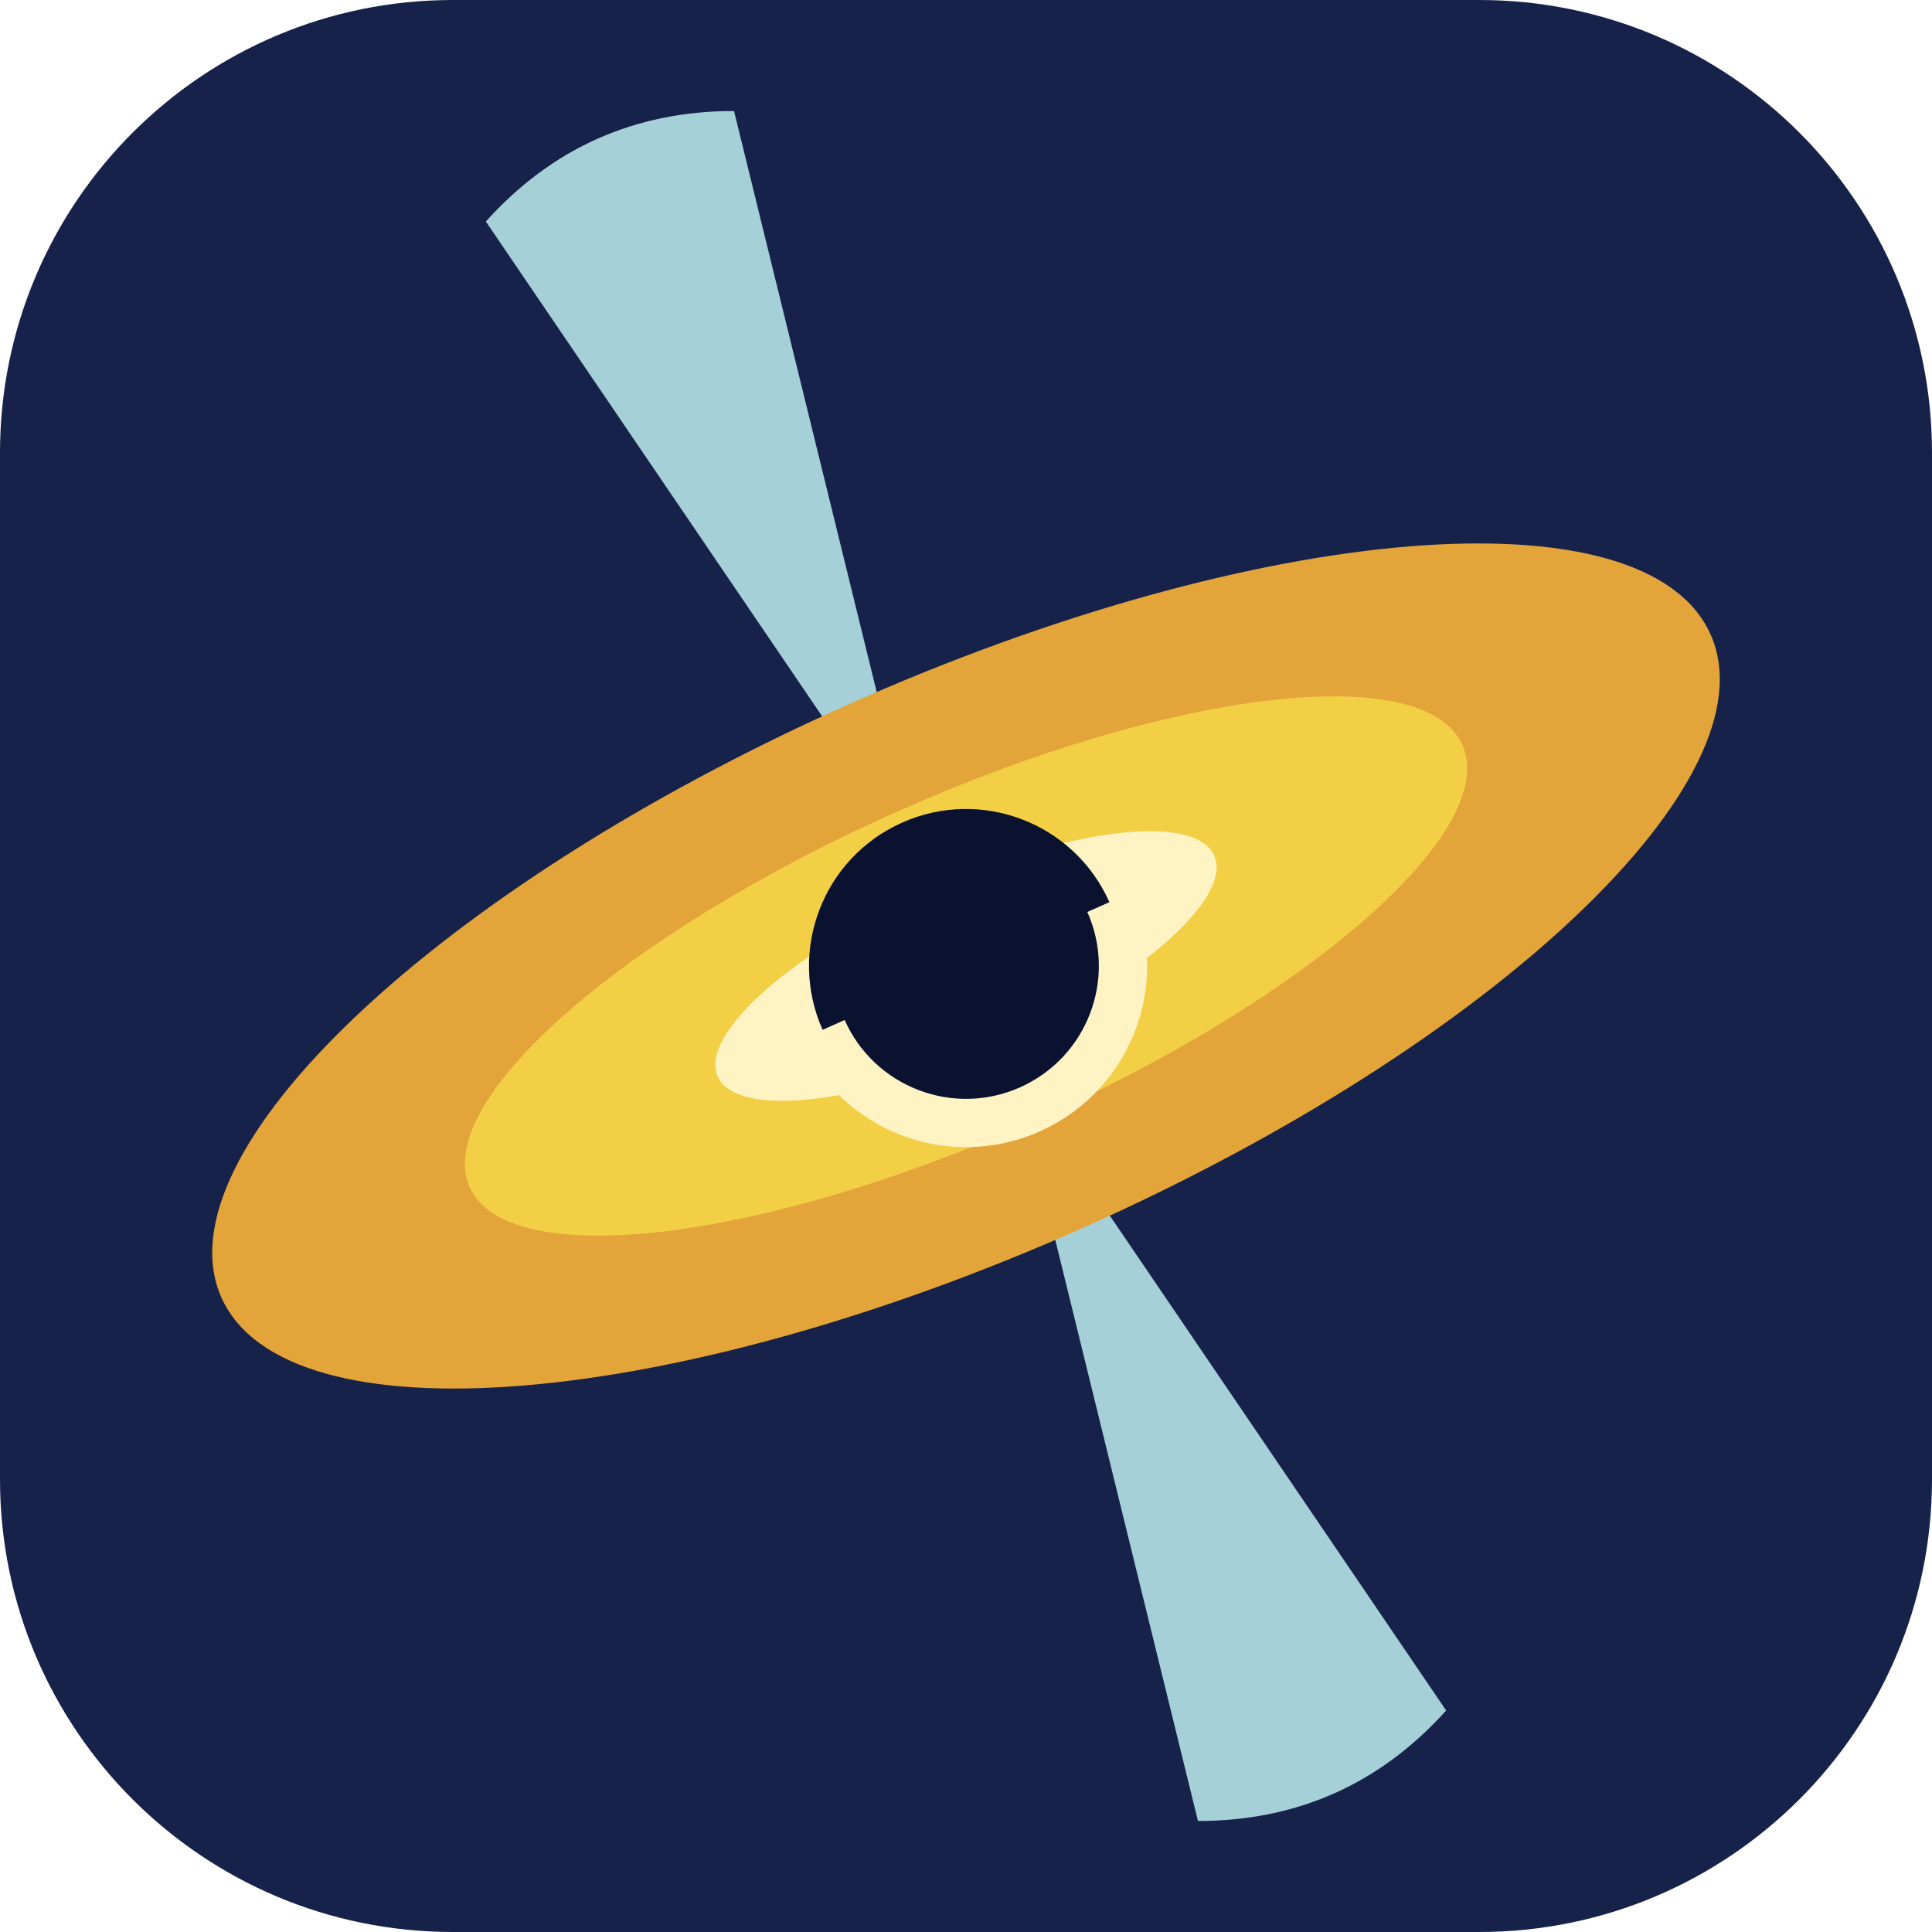
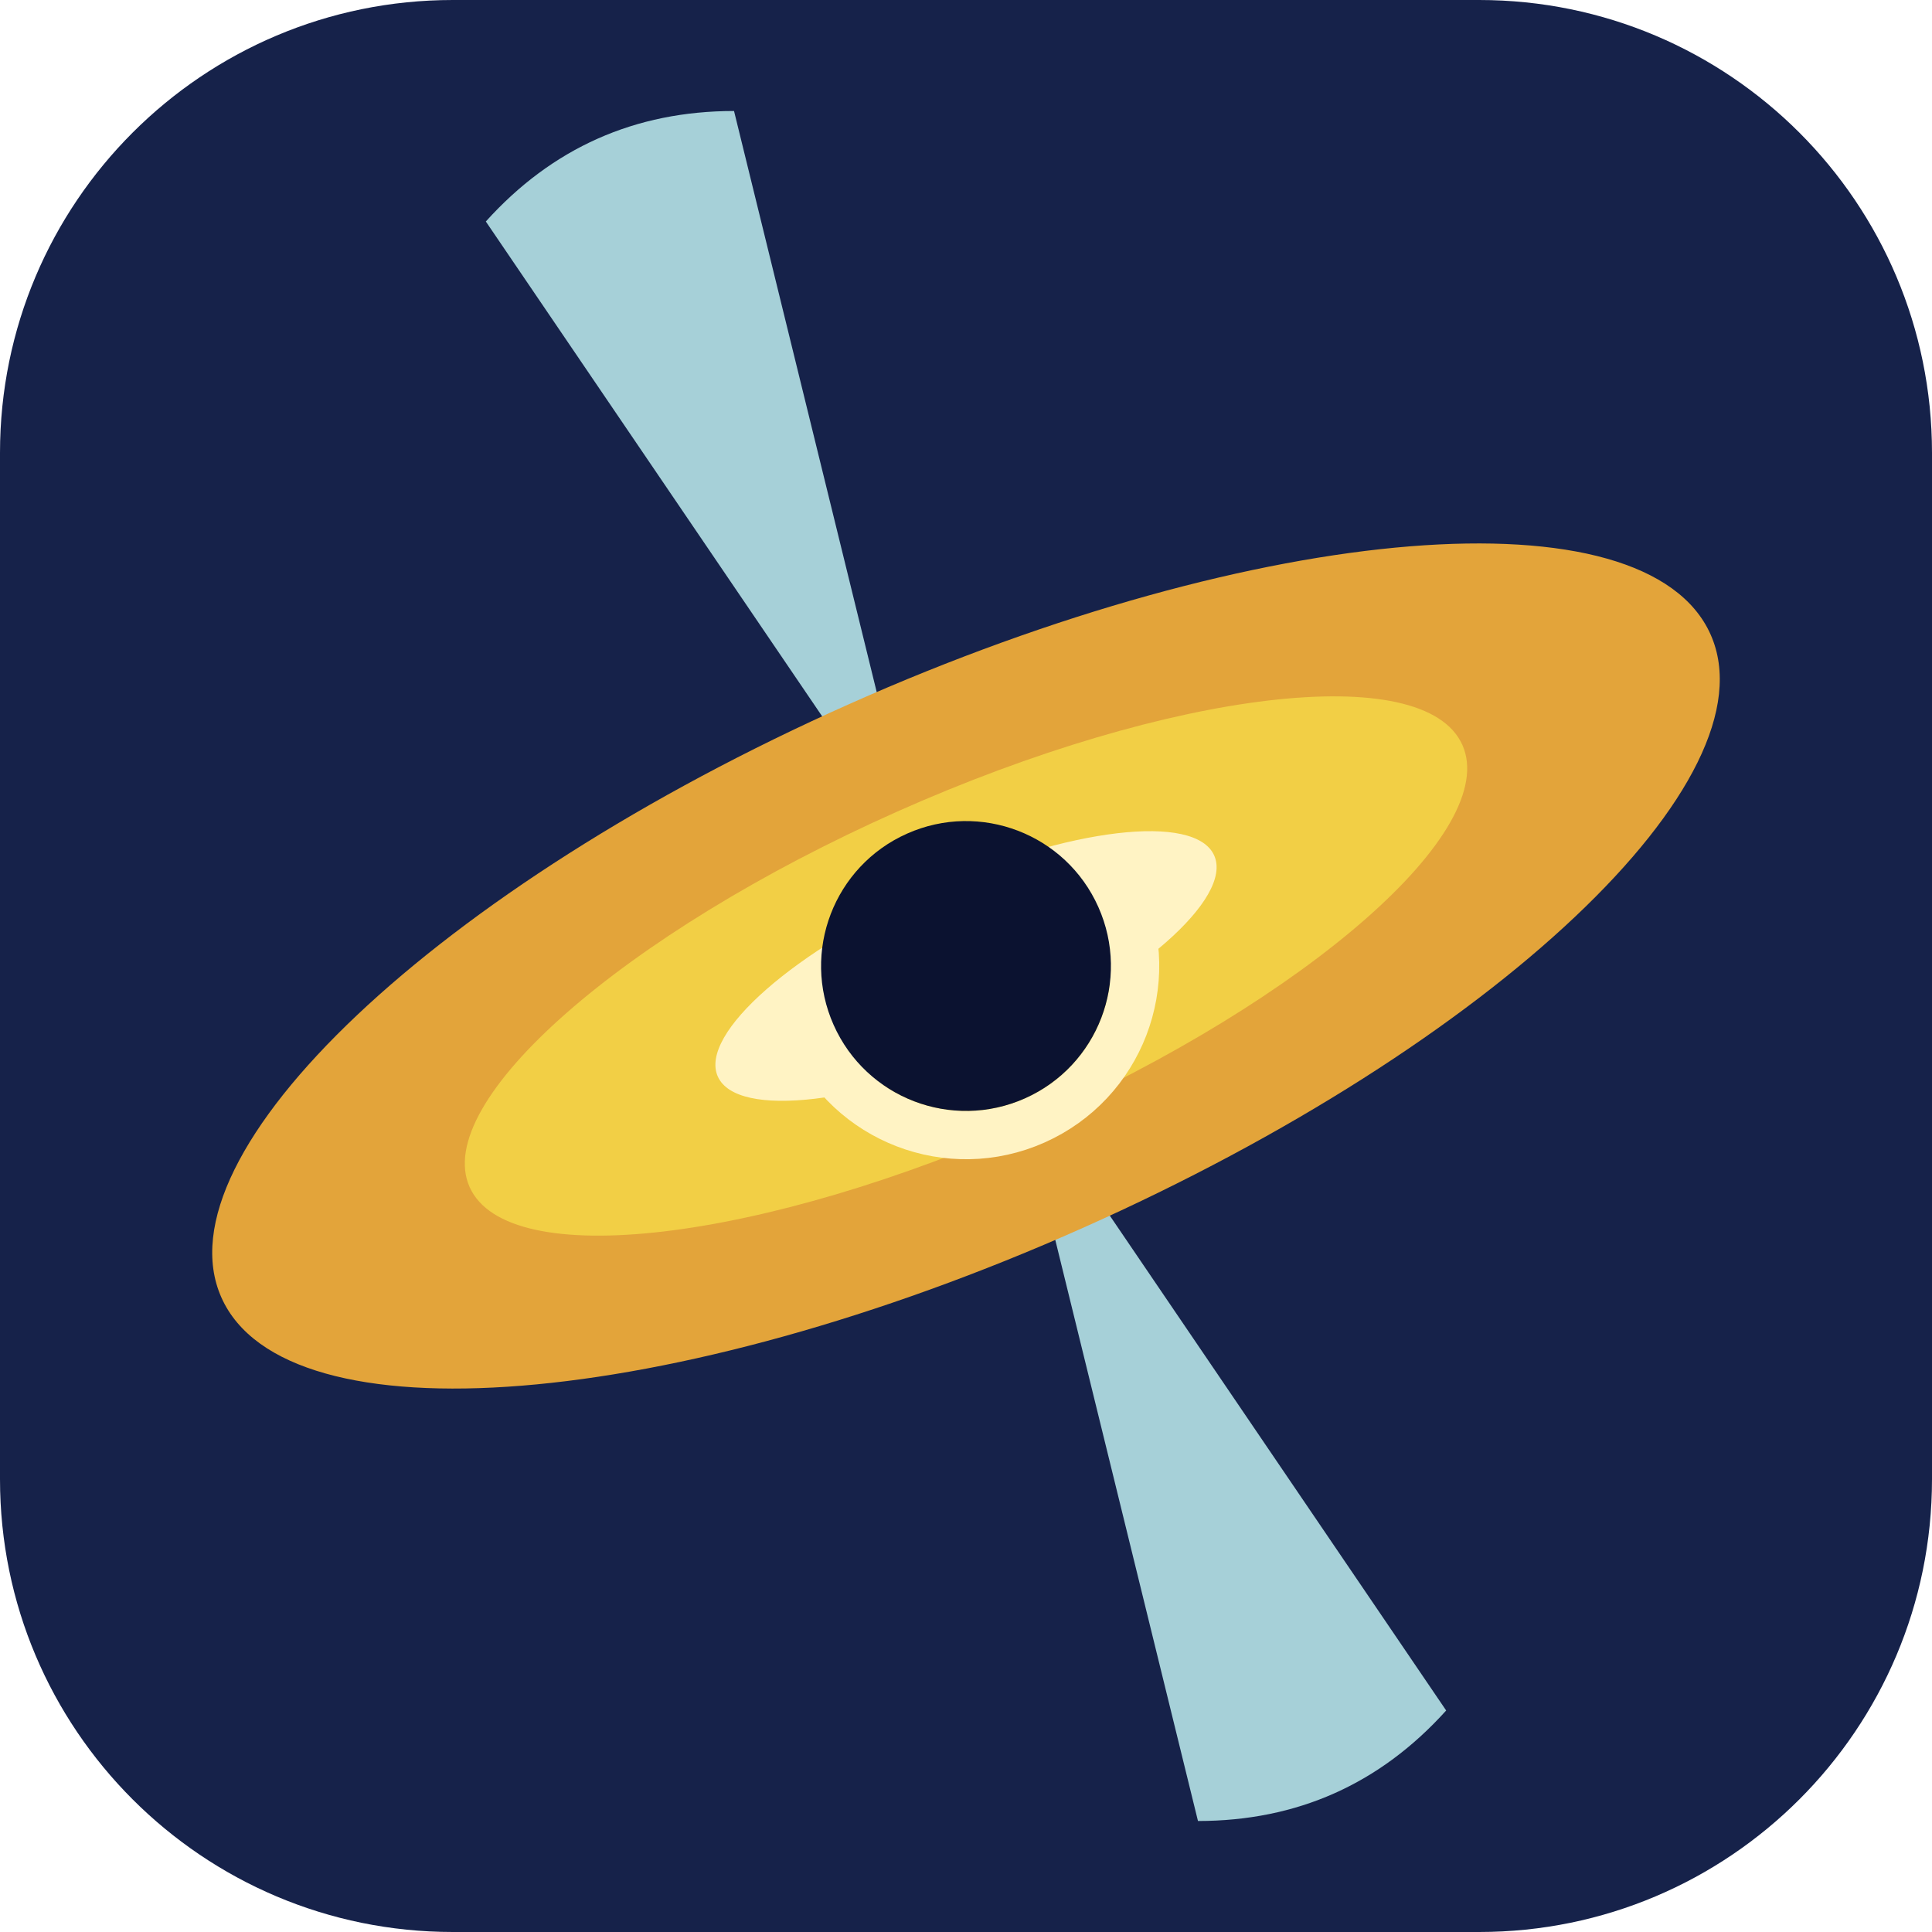
<svg xmlns="http://www.w3.org/2000/svg" viewBox="0 0 64 64">
  <rect width="64" height="64" rx="15" fill="#16224a" />
  <g transform="rotate(-24 32 32)">
    <path d="M32 28 L27.5 3 Q32 1 36.5 3 Z" fill="#a6d0d8" />
    <path d="M32 36 L27.5 61 Q32 63 36.5 61 Z" fill="#a6d0d8" />
    <ellipse cx="32" cy="32" rx="27" ry="9.5" fill="#e3a43a" />
    <ellipse cx="32" cy="32" rx="18" ry="5.6" fill="#f2cf45" />
    <ellipse cx="32" cy="32" rx="9" ry="2.8" fill="#fff3c4" />
-     <circle cx="32" cy="32" r="5.2" fill="#0b1230" />
-     <path d="M26.8 32 A5.2 5.2 0 0 0 37.2 32" fill="none" stroke="#fff3c4" stroke-width="1.6" />
+     <path d="M26.4 32 A5.6 5.6 0 0 0 37.6 32" fill="none" stroke="#fff3c4" stroke-width="1.6" />
+     <circle cx="32" cy="32" r="4.8" fill="#0b1230" />
  </g>
</svg>
